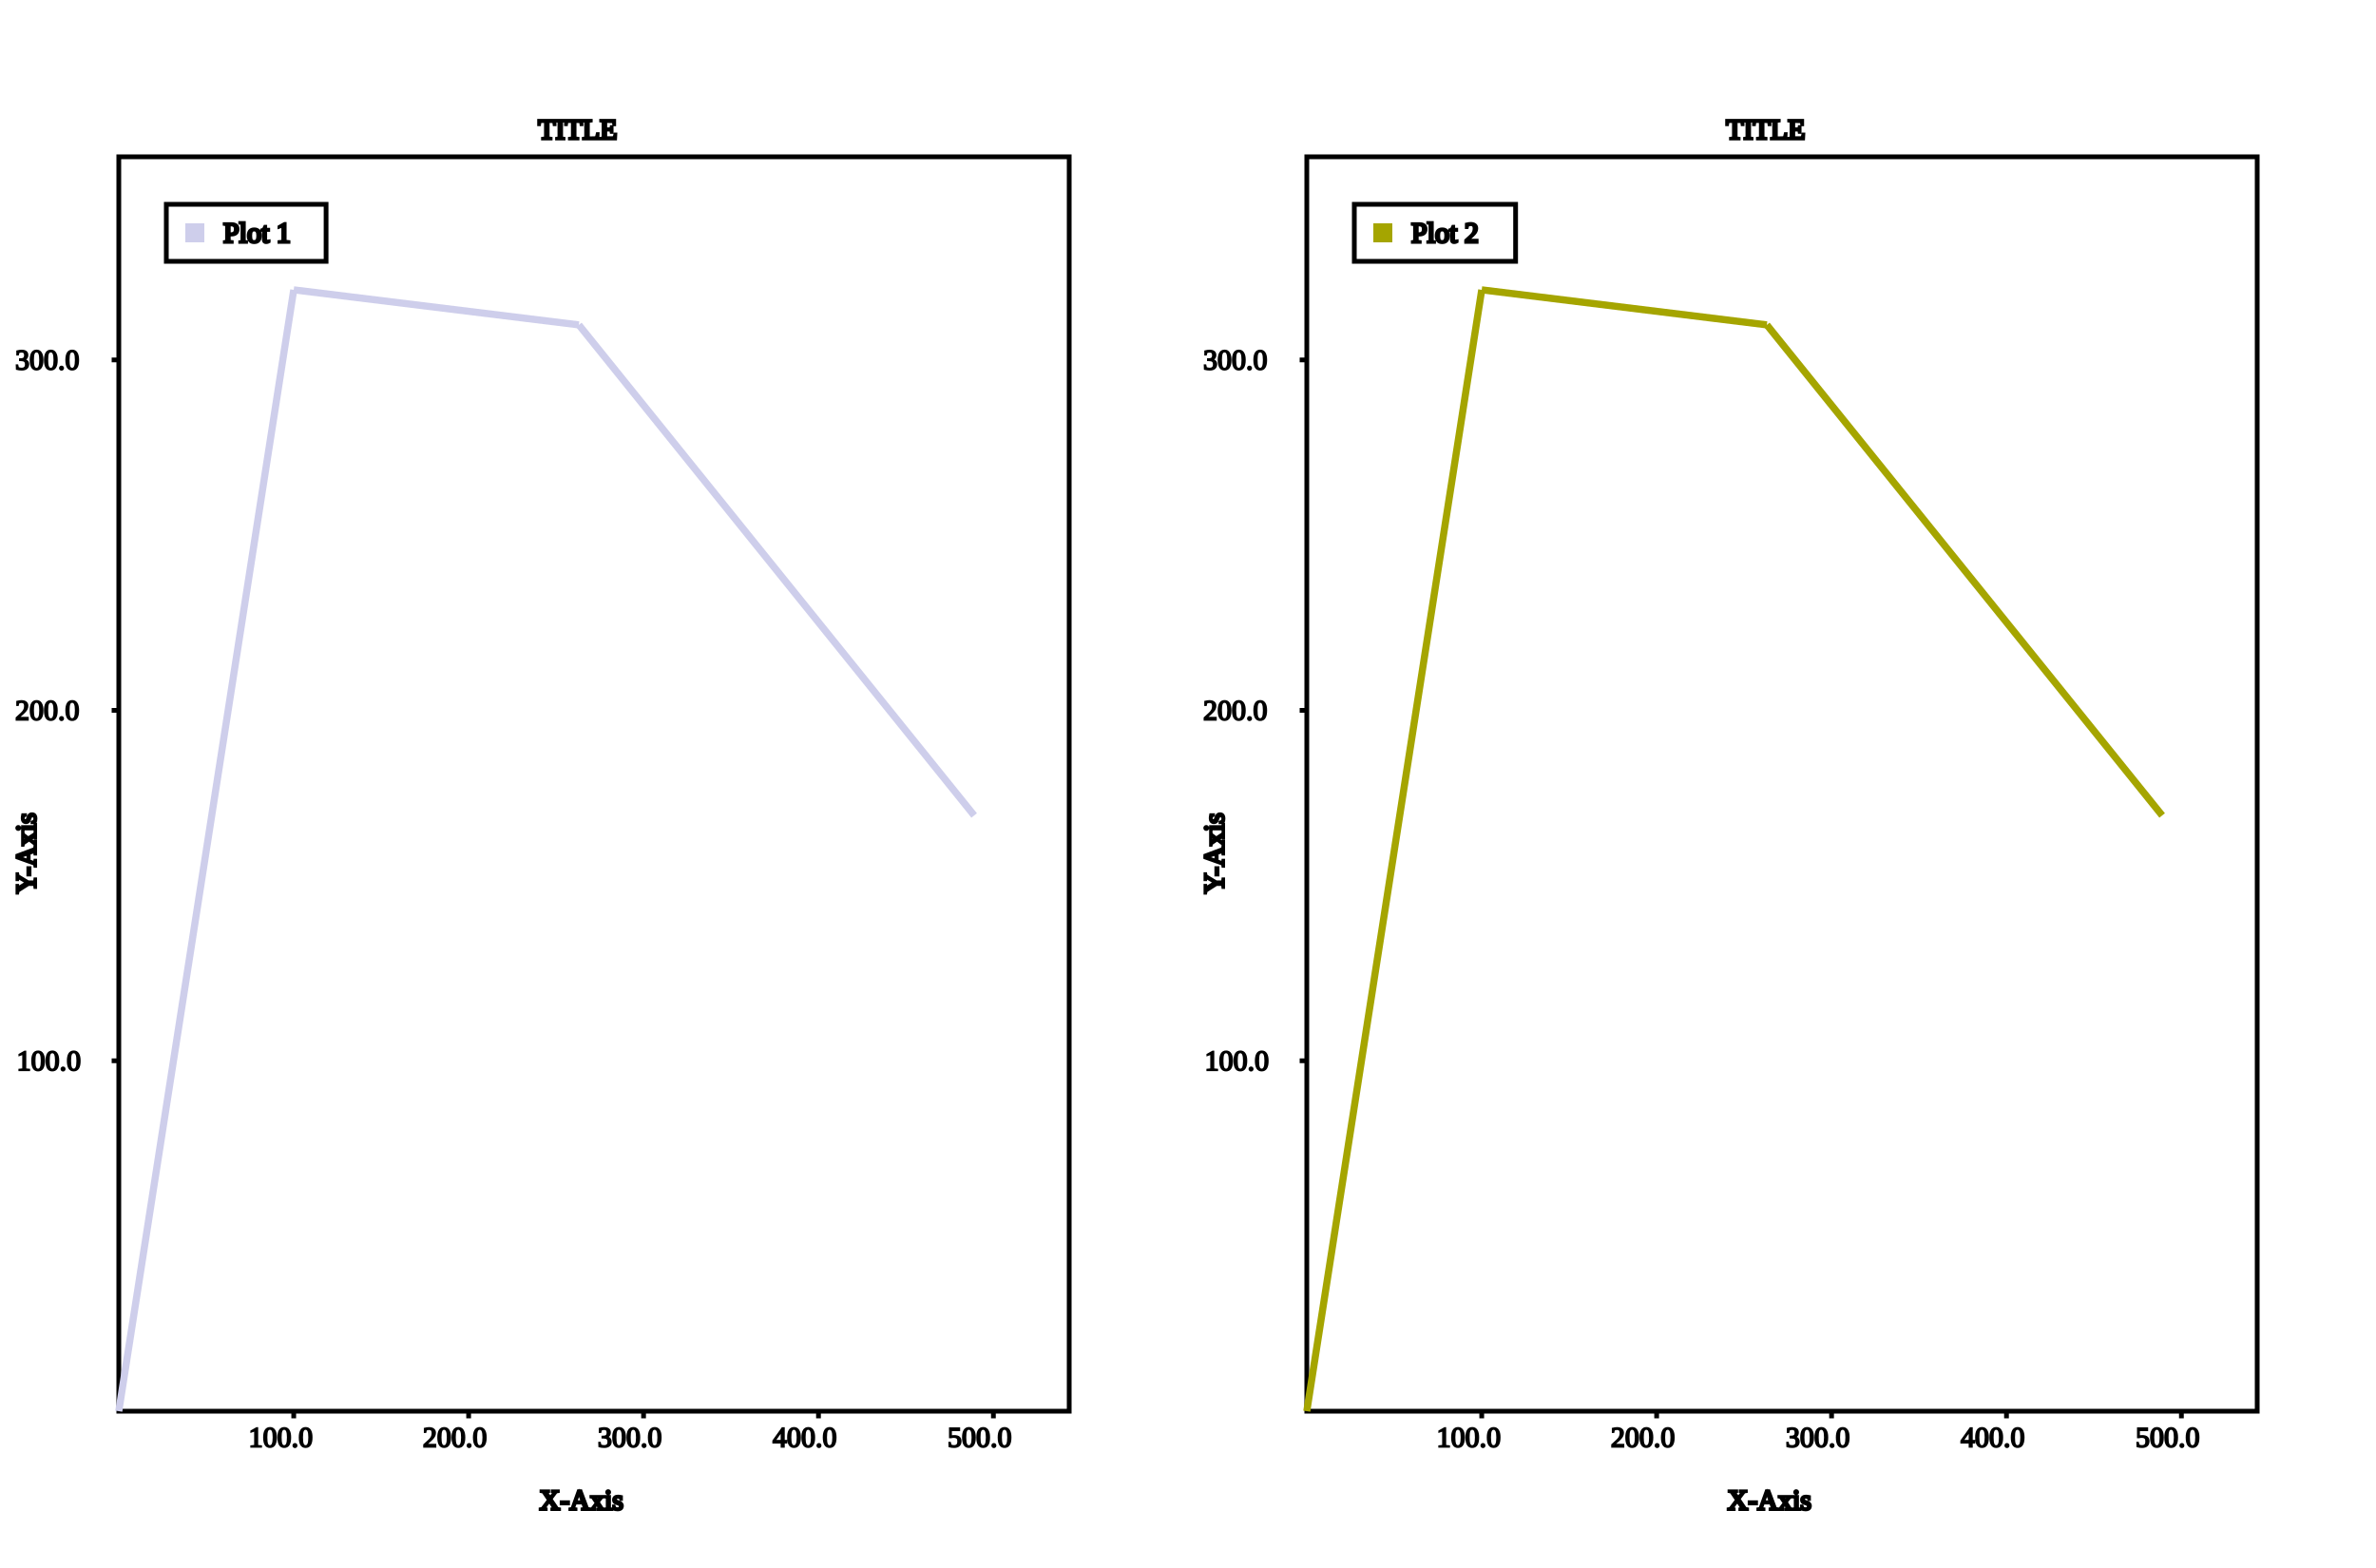
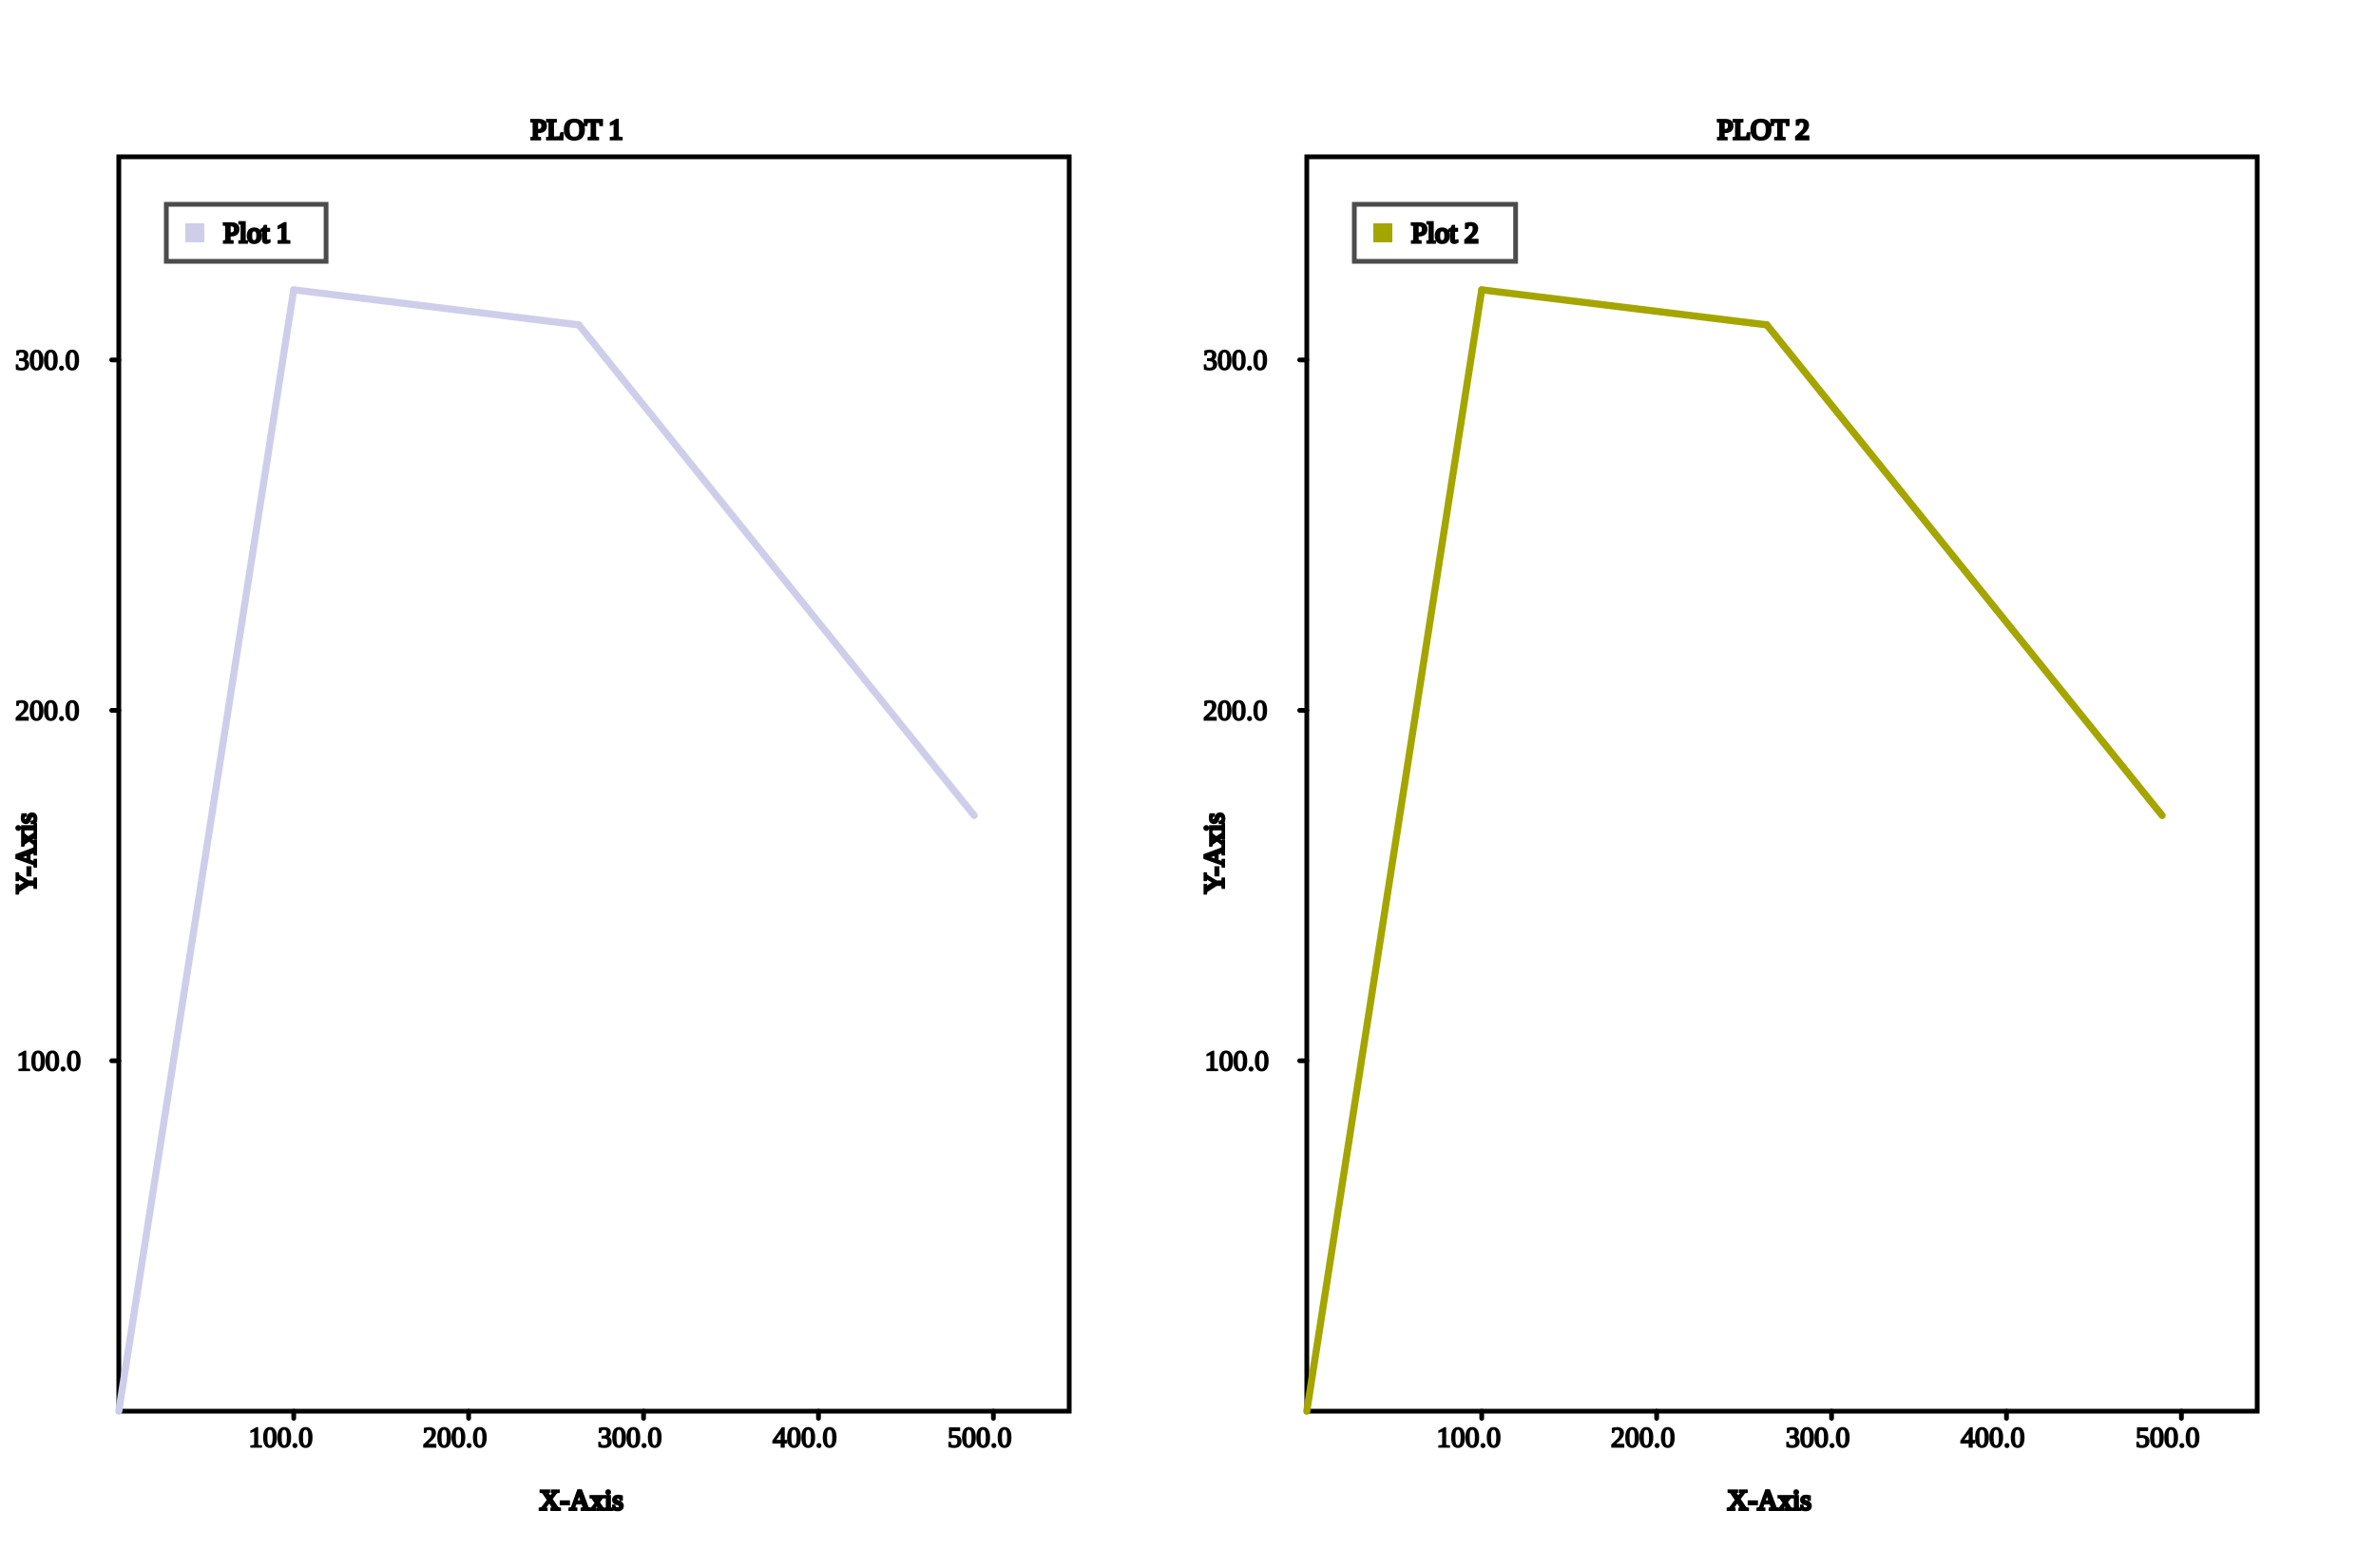
<svg xmlns="http://www.w3.org/2000/svg" height="660.0" width="1000.0" version="4.0">
  <rect width="100%" height="100%" fill="white" />
  <rect x="50.0" y="66.0" width="400.0" height="528.0" style="fill:rgb(255,255,255);stroke-width:2.0;stroke:rgb(0.0,0.0,0.0)" />
-   <line x1="123.62" y1="597.0" x2="123.62" y2="594.0" style="stroke:rgb(0.0,0.0,0.0);stroke-width:2.0" />
+   <line x1="123.62" y1="597.0" x2="123.62" y2="594.0" style="stroke:rgb(0.0,0.0,0.0);stroke-width:2.0;opacity:1.0;stroke-linecap:round" />
  <text x="104.64" y="609.0" stroke="#000000" stroke-width="0.7" transform="rotate(-0.0,104.6396,609.0)">100.0</text>
-   <line x1="197.239" y1="597.0" x2="197.239" y2="594.0" style="stroke:rgb(0.0,0.0,0.0);stroke-width:2.0" />
+   <line x1="197.239" y1="597.0" x2="197.239" y2="594.0" style="stroke:rgb(0.0,0.0,0.0);stroke-width:2.0;opacity:1.0;stroke-linecap:round" />
  <text x="177.939" y="609.0" stroke="#000000" stroke-width="0.7" transform="rotate(-0.0,177.9392,609.0)">200.0</text>
-   <line x1="270.859" y1="597.0" x2="270.859" y2="594.0" style="stroke:rgb(0.0,0.0,0.0);stroke-width:2.0" />
+   <line x1="270.859" y1="597.0" x2="270.859" y2="594.0" style="stroke:rgb(0.0,0.0,0.0);stroke-width:2.0;opacity:1.0;stroke-linecap:round" />
  <text x="251.559" y="609.0" stroke="#000000" stroke-width="0.7" transform="rotate(-0.0,251.5589,609.0)">300.0</text>
-   <line x1="344.479" y1="597.0" x2="344.479" y2="594.0" style="stroke:rgb(0.0,0.0,0.0);stroke-width:2.0" />
+   <line x1="344.479" y1="597.0" x2="344.479" y2="594.0" style="stroke:rgb(0.0,0.0,0.0);stroke-width:2.0;opacity:1.0;stroke-linecap:round" />
  <text x="325.179" y="609.0" stroke="#000000" stroke-width="0.7" transform="rotate(-0.0,325.1785,609.0)">400.0</text>
-   <line x1="418.098" y1="597.0" x2="418.098" y2="594.0" style="stroke:rgb(0.0,0.0,0.0);stroke-width:2.0" />
+   <line x1="418.098" y1="597.0" x2="418.098" y2="594.0" style="stroke:rgb(0.0,0.0,0.0);stroke-width:2.0;opacity:1.0;stroke-linecap:round" />
  <text x="398.798" y="609.0" stroke="#000000" stroke-width="0.7" transform="rotate(-0.0,398.7982,609.0)">500.0</text>
-   <line x1="47.0" y1="446.5" x2="50.0" y2="446.5" style="stroke:rgb(0.0,0.0,0.0);stroke-width:2.0" />
+   <line x1="47.0" y1="446.5" x2="50.0" y2="446.5" style="stroke:rgb(0.0,0.0,0.0);stroke-width:2.0;opacity:1.0;stroke-linecap:round" />
  <text x="7.04" y="450.5" stroke="#000000" stroke-width="0.7" transform="rotate(-0.0,7.040001,450.5)">100.0</text>
-   <line x1="47.0" y1="299.0" x2="50.0" y2="299.0" style="stroke:rgb(0.0,0.0,0.0);stroke-width:2.0" />
+   <line x1="47.0" y1="299.0" x2="50.0" y2="299.0" style="stroke:rgb(0.0,0.0,0.0);stroke-width:2.0;opacity:1.0;stroke-linecap:round" />
  <text x="6.4" y="303.0" stroke="#000000" stroke-width="0.7" transform="rotate(-0.0,6.400002,303.0)">200.0</text>
-   <line x1="47.0" y1="151.5" x2="50.0" y2="151.5" style="stroke:rgb(0.0,0.0,0.0);stroke-width:2.0" />
+   <line x1="47.0" y1="151.5" x2="50.0" y2="151.5" style="stroke:rgb(0.0,0.0,0.0);stroke-width:2.0;opacity:1.0;stroke-linecap:round" />
  <text x="6.4" y="155.5" stroke="#000000" stroke-width="0.7" transform="rotate(-0.0,6.400002,155.5)">300.0</text>
-   <line x1="50.0" y1="594.0" x2="123.62" y2="122.0" style="stroke:rgb(206.04,206.04,235.11);stroke-width:3.0" />
-   <line x1="123.62" y1="122.0" x2="243.62" y2="136.75" style="stroke:rgb(206.04,206.04,235.11);stroke-width:3.0" />
-   <line x1="243.62" y1="136.75" x2="410.0" y2="343.25" style="stroke:rgb(206.04,206.04,235.11);stroke-width:3.0" />
-   <text x="226.475" y="58.5" stroke="#000000" stroke-width="1.2" transform="rotate(0,226.475,58.5)">TITLE</text>
+   <line x1="50.0" y1="594.0" x2="123.62" y2="122.0" style="stroke:rgb(206.04,206.04,235.11);stroke-width:3.0;opacity:1.0;stroke-linecap:round" />
+   <line x1="123.62" y1="122.0" x2="243.62" y2="136.75" style="stroke:rgb(206.04,206.04,235.11);stroke-width:3.0;opacity:1.0;stroke-linecap:round" />
+   <line x1="243.62" y1="136.75" x2="410.0" y2="343.25" style="stroke:rgb(206.04,206.04,235.11);stroke-width:3.0;opacity:1.0;stroke-linecap:round" />
+   <text x="223.4" y="58.5" stroke="#000000" stroke-width="1.2" transform="rotate(0,223.4,58.5)">PLOT 1</text>
  <text x="227.05" y="635.4" stroke="#000000" stroke-width="1.2" transform="rotate(0,227.05,635.4)">X-Axis</text>
  <text x="15.0" y="376.1" stroke="#000000" stroke-width="1.2" transform="rotate(-90.0,15.0,376.1)">Y-Axis</text>
-   <rect x="70.0" y="86.0" width="67.24" height="24.0" style="fill:rgb(255.0,255.0,255.0);stroke-width:2.0;stroke:rgb(0.0,0.0,0.0)" />
-   <rect x="78.0" y="94.0" width="8.0" height="8.0" style="fill:rgb(206.04,206.04,235.11);stroke-width:0;stroke:rgb(0,0,0)" />
+   <rect x="70.0" y="86.0" width="67.24" height="24.0" style="fill:rgb(255.0,255.0,255.0);stroke-width:2.0;stroke:rgb(0.0,0.0,0.0);opacity:0.7" />
+   <rect x="78.0" y="94.0" width="8.0" height="8.0" style="fill:rgb(206.04,206.04,235.11);stroke-width:0;stroke:rgb(0,0,0);opacity:1.0" />
  <text x="94.0" y="102.0" stroke="#000000" stroke-width="1.2" transform="rotate(0,94.0,102.0)">Plot 1</text>
  <rect x="550.0" y="66.0" width="400.0" height="528.0" style="fill:rgb(255,255,255);stroke-width:2.0;stroke:rgb(0.0,0.0,0.0)" />
-   <line x1="623.62" y1="597.0" x2="623.62" y2="594.0" style="stroke:rgb(0.0,0.0,0.0);stroke-width:2.0" />
+   <line x1="623.62" y1="597.0" x2="623.62" y2="594.0" style="stroke:rgb(0.0,0.0,0.0);stroke-width:2.0;opacity:1.0;stroke-linecap:round" />
  <text x="604.64" y="609.0" stroke="#000000" stroke-width="0.7" transform="rotate(-0.0,604.6396,609.0)">100.0</text>
-   <line x1="697.239" y1="597.0" x2="697.239" y2="594.0" style="stroke:rgb(0.0,0.0,0.0);stroke-width:2.0" />
+   <line x1="697.239" y1="597.0" x2="697.239" y2="594.0" style="stroke:rgb(0.0,0.0,0.0);stroke-width:2.0;opacity:1.0;stroke-linecap:round" />
  <text x="677.939" y="609.0" stroke="#000000" stroke-width="0.7" transform="rotate(-0.0,677.9393,609.0)">200.0</text>
-   <line x1="770.859" y1="597.0" x2="770.859" y2="594.0" style="stroke:rgb(0.0,0.0,0.0);stroke-width:2.0" />
+   <line x1="770.859" y1="597.0" x2="770.859" y2="594.0" style="stroke:rgb(0.0,0.0,0.0);stroke-width:2.0;opacity:1.0;stroke-linecap:round" />
  <text x="751.559" y="609.0" stroke="#000000" stroke-width="0.7" transform="rotate(-0.0,751.5589,609.0)">300.0</text>
-   <line x1="844.479" y1="597.0" x2="844.479" y2="594.0" style="stroke:rgb(0.0,0.0,0.0);stroke-width:2.0" />
+   <line x1="844.479" y1="597.0" x2="844.479" y2="594.0" style="stroke:rgb(0.0,0.0,0.0);stroke-width:2.0;opacity:1.0;stroke-linecap:round" />
  <text x="825.178" y="609.0" stroke="#000000" stroke-width="0.7" transform="rotate(-0.0,825.1785,609.0)">400.0</text>
-   <line x1="918.098" y1="597.0" x2="918.098" y2="594.0" style="stroke:rgb(0.0,0.0,0.0);stroke-width:2.0" />
+   <line x1="918.098" y1="597.0" x2="918.098" y2="594.0" style="stroke:rgb(0.0,0.0,0.0);stroke-width:2.0;opacity:1.0;stroke-linecap:round" />
  <text x="898.798" y="609.0" stroke="#000000" stroke-width="0.7" transform="rotate(-0.0,898.7982,609.0)">500.0</text>
-   <line x1="547.0" y1="446.5" x2="550.0" y2="446.5" style="stroke:rgb(0.0,0.0,0.0);stroke-width:2.0" />
+   <line x1="547.0" y1="446.5" x2="550.0" y2="446.5" style="stroke:rgb(0.0,0.0,0.0);stroke-width:2.0;opacity:1.0;stroke-linecap:round" />
  <text x="507.04" y="450.5" stroke="#000000" stroke-width="0.7" transform="rotate(-0.0,507.04,450.5)">100.0</text>
-   <line x1="547.0" y1="299.0" x2="550.0" y2="299.0" style="stroke:rgb(0.0,0.0,0.0);stroke-width:2.0" />
+   <line x1="547.0" y1="299.0" x2="550.0" y2="299.0" style="stroke:rgb(0.0,0.0,0.0);stroke-width:2.0;opacity:1.0;stroke-linecap:round" />
  <text x="506.4" y="303.0" stroke="#000000" stroke-width="0.7" transform="rotate(-0.0,506.4,303.0)">200.0</text>
-   <line x1="547.0" y1="151.5" x2="550.0" y2="151.5" style="stroke:rgb(0.0,0.0,0.0);stroke-width:2.0" />
+   <line x1="547.0" y1="151.5" x2="550.0" y2="151.5" style="stroke:rgb(0.0,0.0,0.0);stroke-width:2.0;opacity:1.0;stroke-linecap:round" />
  <text x="506.4" y="155.5" stroke="#000000" stroke-width="0.7" transform="rotate(-0.0,506.4,155.5)">300.0</text>
-   <line x1="550.0" y1="594.0" x2="623.62" y2="122.0" style="stroke:rgb(164.985,164.985,0.0);stroke-width:3.0" />
-   <line x1="623.62" y1="122.0" x2="743.62" y2="136.75" style="stroke:rgb(164.985,164.985,0.0);stroke-width:3.0" />
-   <line x1="743.62" y1="136.75" x2="910.0" y2="343.25" style="stroke:rgb(164.985,164.985,0.0);stroke-width:3.0" />
-   <text x="726.475" y="58.5" stroke="#000000" stroke-width="1.2" transform="rotate(0,726.475,58.5)">TITLE</text>
+   <line x1="550.0" y1="594.0" x2="623.62" y2="122.0" style="stroke:rgb(164.985,164.985,0.0);stroke-width:3.0;opacity:1.0;stroke-linecap:round" />
+   <line x1="623.62" y1="122.0" x2="743.62" y2="136.75" style="stroke:rgb(164.985,164.985,0.0);stroke-width:3.0;opacity:1.0;stroke-linecap:round" />
+   <line x1="743.62" y1="136.75" x2="910.0" y2="343.25" style="stroke:rgb(164.985,164.985,0.0);stroke-width:3.0;opacity:1.0;stroke-linecap:round" />
+   <text x="722.8" y="58.5" stroke="#000000" stroke-width="1.2" transform="rotate(0,722.8,58.5)">PLOT 2</text>
  <text x="727.05" y="635.4" stroke="#000000" stroke-width="1.2" transform="rotate(0,727.05,635.4)">X-Axis</text>
  <text x="515.0" y="376.1" stroke="#000000" stroke-width="1.2" transform="rotate(-90.0,515.0,376.1)">Y-Axis</text>
-   <rect x="570.0" y="86.0" width="67.88" height="24.0" style="fill:rgb(255.0,255.0,255.0);stroke-width:2.0;stroke:rgb(0.0,0.0,0.0)" />
-   <rect x="578.0" y="94.0" width="8.0" height="8.0" style="fill:rgb(164.985,164.985,0.0);stroke-width:0;stroke:rgb(0,0,0)" />
+   <rect x="570.0" y="86.0" width="67.88" height="24.0" style="fill:rgb(255.0,255.0,255.0);stroke-width:2.0;stroke:rgb(0.0,0.0,0.0);opacity:0.7" />
+   <rect x="578.0" y="94.0" width="8.0" height="8.0" style="fill:rgb(164.985,164.985,0.0);stroke-width:0;stroke:rgb(0,0,0);opacity:1.0" />
  <text x="594.0" y="102.0" stroke="#000000" stroke-width="1.2" transform="rotate(0,594.0,102.0)">Plot 2</text>
</svg>
